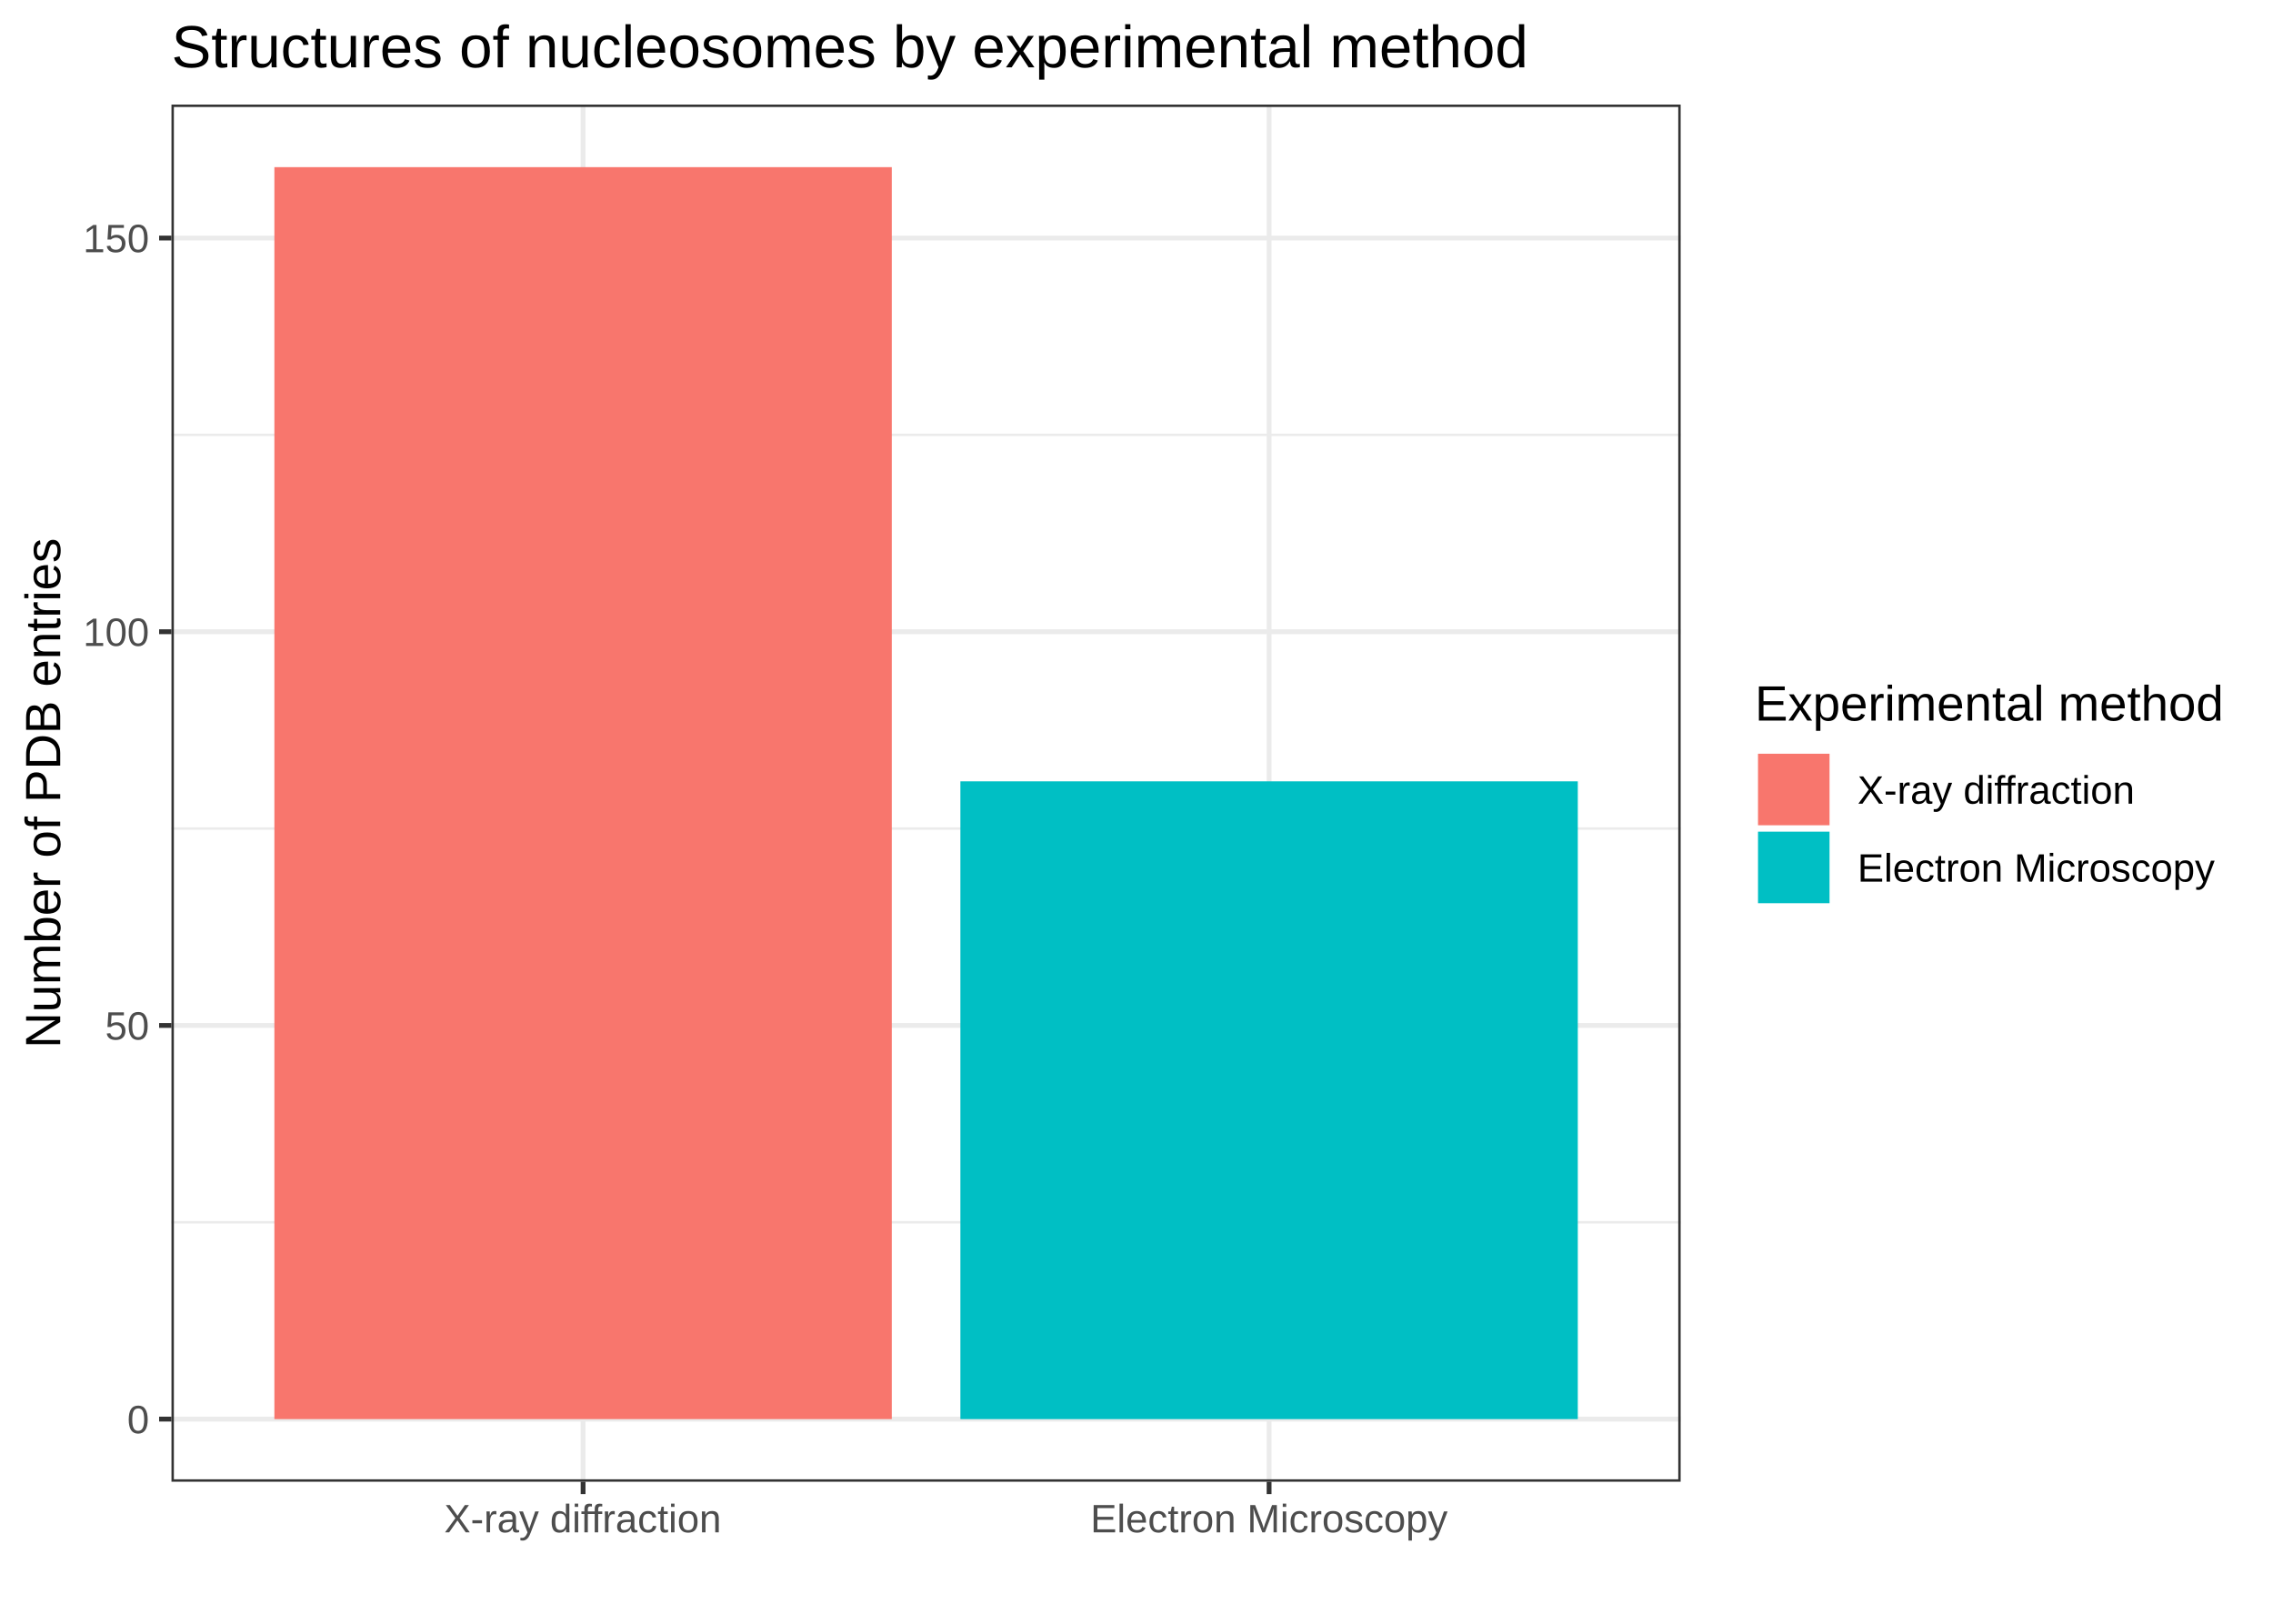
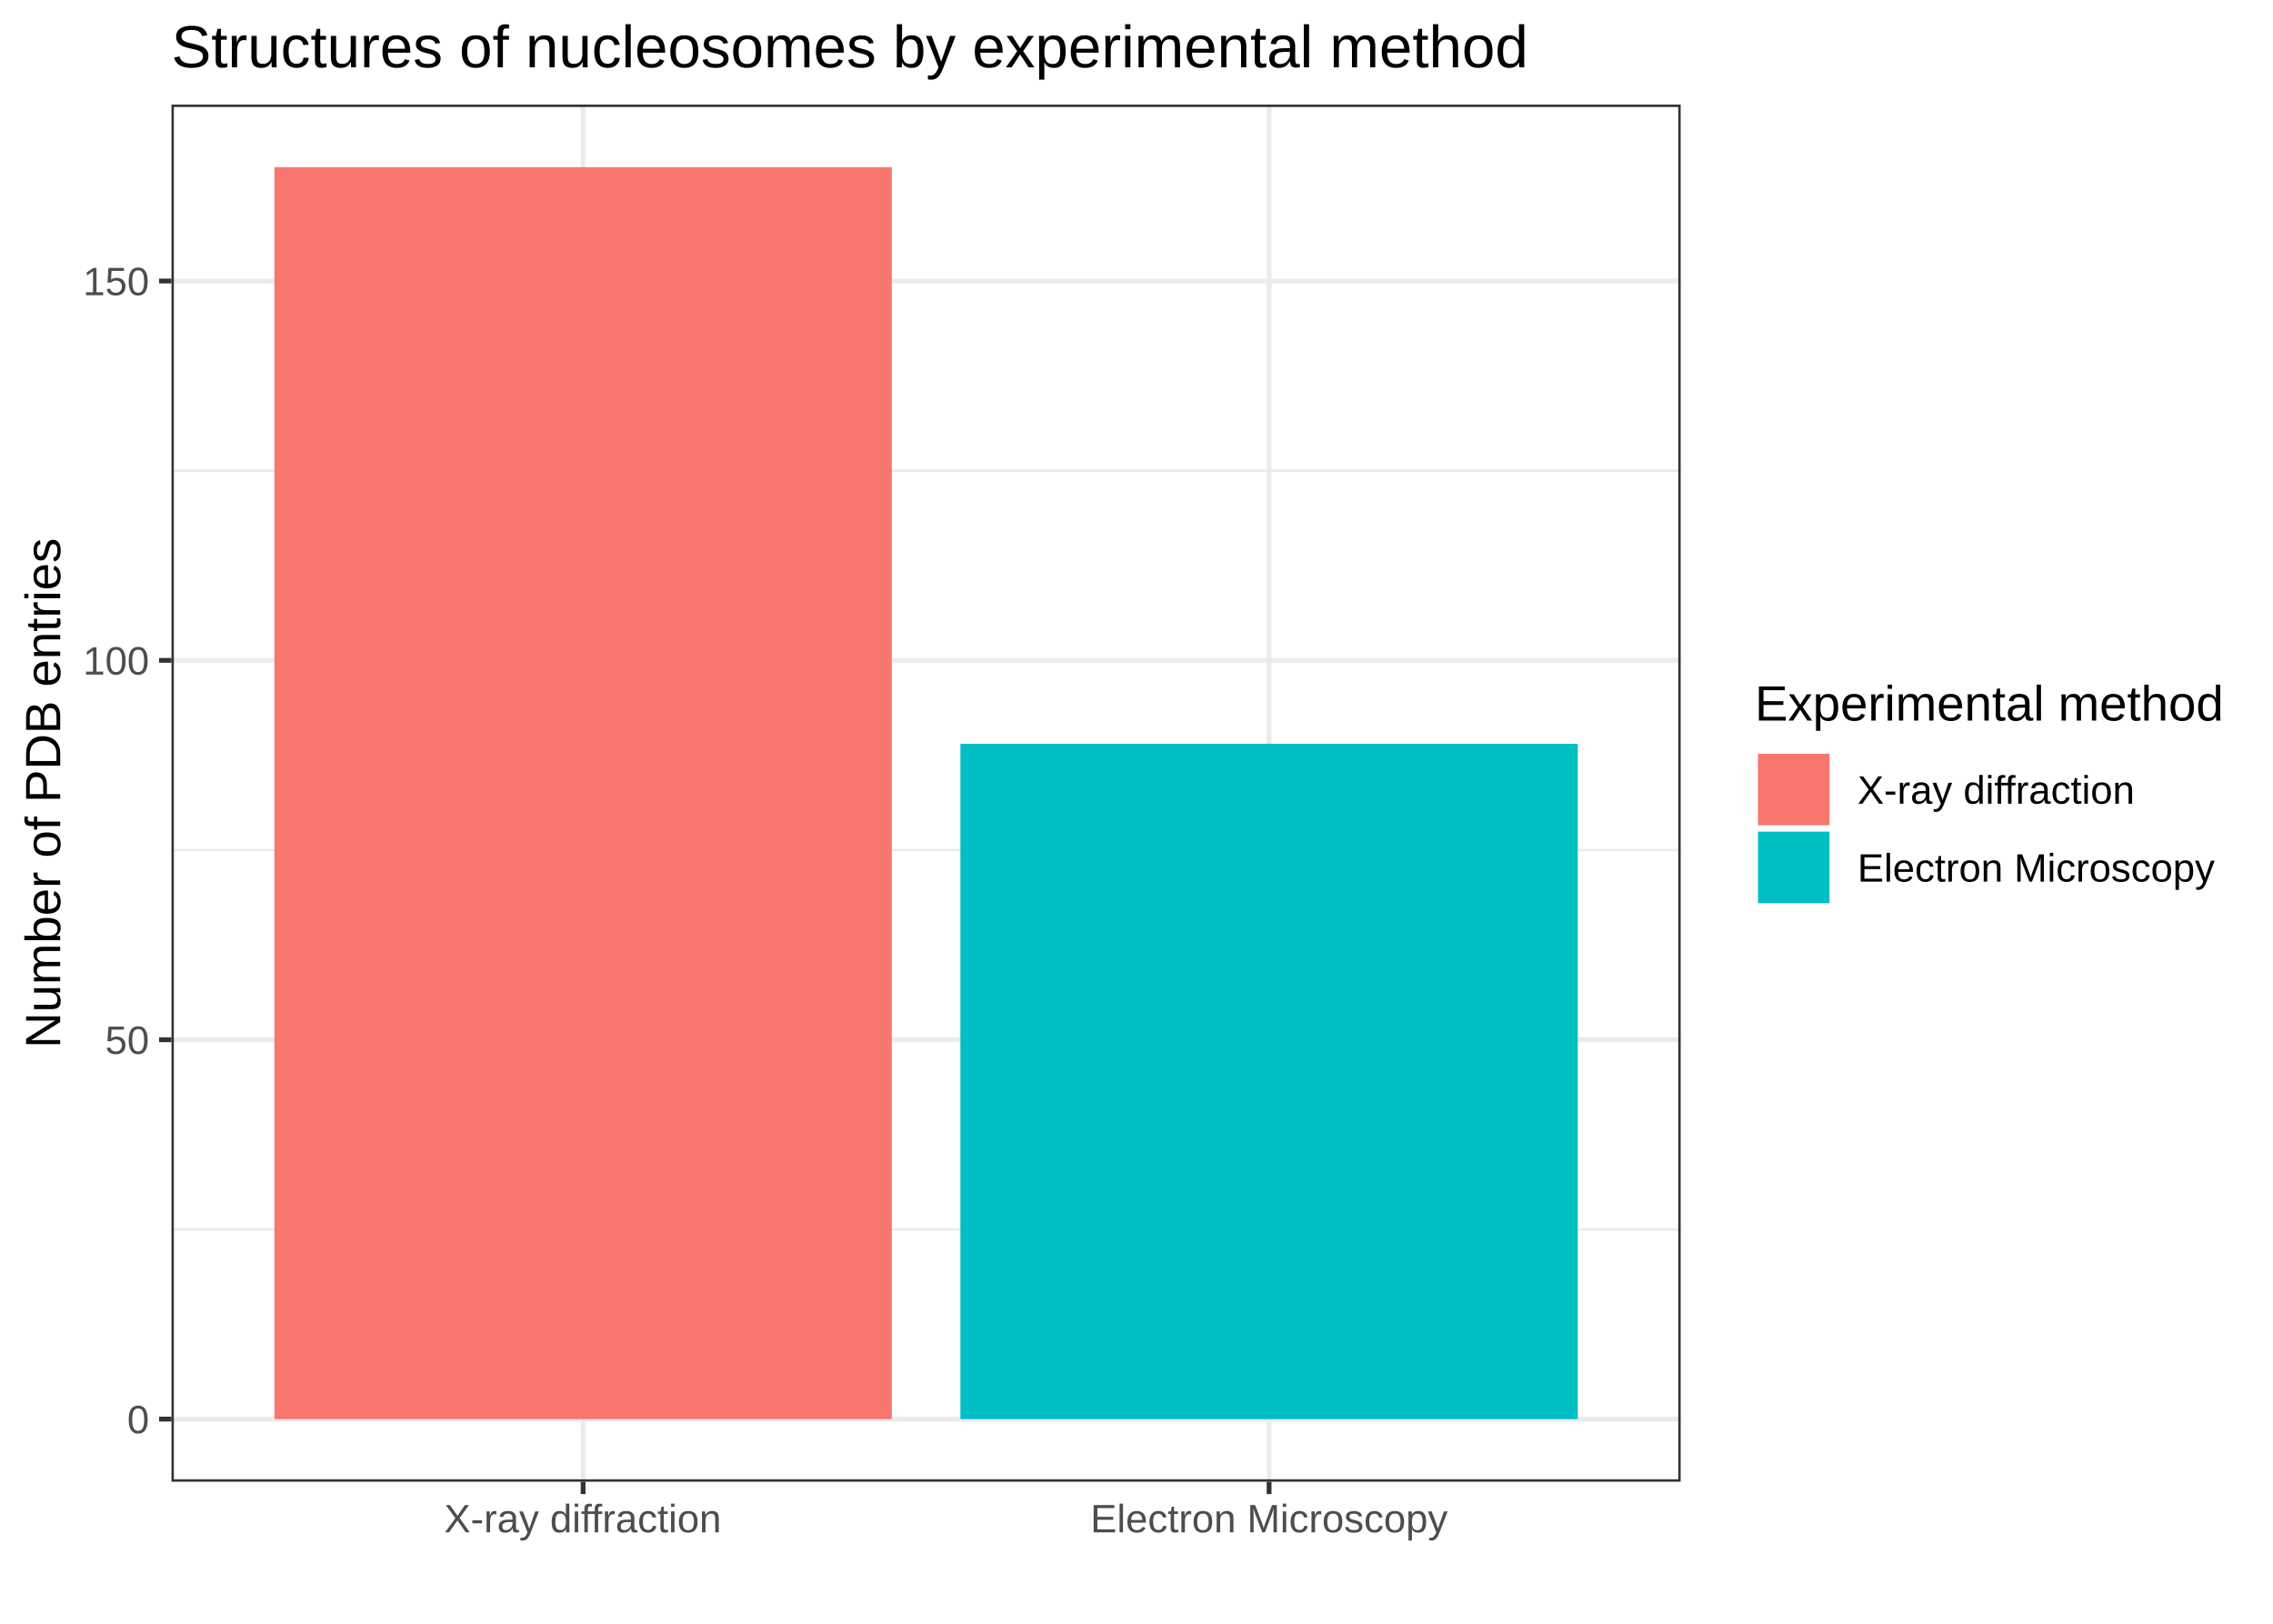
<svg xmlns="http://www.w3.org/2000/svg" viewBox="0 0 504.00 360.00">
  <defs>
    <style type="text/css">
    line, polyline, polygon, path, rect, circle {
      fill: none;
      stroke: #000000;
      stroke-linecap: round;
      stroke-linejoin: round;
      stroke-miterlimit: 10.00;
    }
  </style>
  </defs>
  <rect width="100%" height="100%" style="stroke: none; fill: #FFFFFF;" />
-   <rect x="0.00" y="0.00" width="504.00" height="360.00" style="stroke-width: 1.07; stroke: #FFFFFF; fill: #FFFFFF;" />
+   <rect x="0" y="0" width="504.00" height="360.00" style="stroke-width: 1.07; stroke: #FFFFFF; fill: #FFFFFF;" />
  <defs>
    <clipPath id="cpMzguMDJ8MzcyLjY2fDMyOC41MXwyMy4xOQ==">
      <rect x="38.02" y="23.19" width="334.64" height="305.32" />
    </clipPath>
  </defs>
  <rect x="38.02" y="23.19" width="334.64" height="305.32" style="stroke-width: 1.07; stroke: none; fill: #FFFFFF;" clip-path="url(#cpMzguMDJ8MzcyLjY2fDMyOC41MXwyMy4xOQ==)" />
-   <polyline points="38.02,270.99 372.66,270.99 " style="stroke-width: 0.53; stroke: #EBEBEB; stroke-linecap: butt;" clip-path="url(#cpMzguMDJ8MzcyLjY2fDMyOC41MXwyMy4xOQ==)" />
-   <polyline points="38.02,183.70 372.66,183.70 " style="stroke-width: 0.53; stroke: #EBEBEB; stroke-linecap: butt;" clip-path="url(#cpMzguMDJ8MzcyLjY2fDMyOC41MXwyMy4xOQ==)" />
-   <polyline points="38.02,96.42 372.66,96.42 " style="stroke-width: 0.53; stroke: #EBEBEB; stroke-linecap: butt;" clip-path="url(#cpMzguMDJ8MzcyLjY2fDMyOC41MXwyMy4xOQ==)" />
+   <polyline points="38.02,272.58 372.66,272.58 " style="stroke-width: 0.53; stroke: #EBEBEB; stroke-linecap: butt;" clip-path="url(#cpMzguMDJ8MzcyLjY2fDMyOC41MXwyMy4xOQ==)" />
+   <polyline points="38.02,188.46 372.66,188.46 " style="stroke-width: 0.53; stroke: #EBEBEB; stroke-linecap: butt;" clip-path="url(#cpMzguMDJ8MzcyLjY2fDMyOC41MXwyMy4xOQ==)" />
+   <polyline points="38.02,104.35 372.66,104.35 " style="stroke-width: 0.53; stroke: #EBEBEB; stroke-linecap: butt;" clip-path="url(#cpMzguMDJ8MzcyLjY2fDMyOC41MXwyMy4xOQ==)" />
  <polyline points="38.02,314.63 372.66,314.63 " style="stroke-width: 1.07; stroke: #EBEBEB; stroke-linecap: butt;" clip-path="url(#cpMzguMDJ8MzcyLjY2fDMyOC41MXwyMy4xOQ==)" />
-   <polyline points="38.02,227.35 372.66,227.35 " style="stroke-width: 1.07; stroke: #EBEBEB; stroke-linecap: butt;" clip-path="url(#cpMzguMDJ8MzcyLjY2fDMyOC41MXwyMy4xOQ==)" />
-   <polyline points="38.02,140.06 372.66,140.06 " style="stroke-width: 1.07; stroke: #EBEBEB; stroke-linecap: butt;" clip-path="url(#cpMzguMDJ8MzcyLjY2fDMyOC41MXwyMy4xOQ==)" />
-   <polyline points="38.02,52.78 372.66,52.78 " style="stroke-width: 1.07; stroke: #EBEBEB; stroke-linecap: butt;" clip-path="url(#cpMzguMDJ8MzcyLjY2fDMyOC41MXwyMy4xOQ==)" />
+   <polyline points="38.02,230.52 372.66,230.52 " style="stroke-width: 1.07; stroke: #EBEBEB; stroke-linecap: butt;" clip-path="url(#cpMzguMDJ8MzcyLjY2fDMyOC41MXwyMy4xOQ==)" />
+   <polyline points="38.02,146.41 372.66,146.41 " style="stroke-width: 1.07; stroke: #EBEBEB; stroke-linecap: butt;" clip-path="url(#cpMzguMDJ8MzcyLjY2fDMyOC41MXwyMy4xOQ==)" />
+   <polyline points="38.02,62.30 372.66,62.30 " style="stroke-width: 1.07; stroke: #EBEBEB; stroke-linecap: butt;" clip-path="url(#cpMzguMDJ8MzcyLjY2fDMyOC41MXwyMy4xOQ==)" />
  <polyline points="129.29,328.51 129.29,23.19 " style="stroke-width: 1.07; stroke: #EBEBEB; stroke-linecap: butt;" clip-path="url(#cpMzguMDJ8MzcyLjY2fDMyOC41MXwyMy4xOQ==)" />
  <polyline points="281.40,328.51 281.40,23.19 " style="stroke-width: 1.07; stroke: #EBEBEB; stroke-linecap: butt;" clip-path="url(#cpMzguMDJ8MzcyLjY2fDMyOC41MXwyMy4xOQ==)" />
  <rect x="60.84" y="37.06" width="136.90" height="277.57" style="stroke-width: 1.07; stroke: none; stroke-linecap: square; stroke-linejoin: miter; fill: #F8766D;" clip-path="url(#cpMzguMDJ8MzcyLjY2fDMyOC41MXwyMy4xOQ==)" />
-   <rect x="212.95" y="173.23" width="136.90" height="141.40" style="stroke-width: 1.07; stroke: none; stroke-linecap: square; stroke-linejoin: miter; fill: #00BFC4;" clip-path="url(#cpMzguMDJ8MzcyLjY2fDMyOC41MXwyMy4xOQ==)" />
+   <rect x="212.95" y="164.91" width="136.90" height="149.72" style="stroke-width: 1.07; stroke: none; stroke-linecap: square; stroke-linejoin: miter; fill: #00BFC4;" clip-path="url(#cpMzguMDJ8MzcyLjY2fDMyOC41MXwyMy4xOQ==)" />
  <rect x="38.02" y="23.19" width="334.64" height="305.32" style="stroke-width: 1.07; stroke: #333333;" clip-path="url(#cpMzguMDJ8MzcyLjY2fDMyOC41MXwyMy4xOQ==)" />
  <defs>
    <clipPath id="cpMC4wMHw1MDQuMDB8MzYwLjAwfDAuMDA=">
      <rect x="0.00" y="0.00" width="504.00" height="360.00" />
    </clipPath>
  </defs>
  <g clip-path="url(#cpMC4wMHw1MDQuMDB8MzYwLjAwfDAuMDA=)">
    <text x="28.20" y="317.78" style="font-size: 8.80px; fill: #4D4D4D; font-family: Arial;" textLength="4.89px" lengthAdjust="spacingAndGlyphs">0</text>
  </g>
  <g clip-path="url(#cpMC4wMHw1MDQuMDB8MzYwLjAwfDAuMDA=)">
-     <text x="23.30" y="230.50" style="font-size: 8.80px; fill: #4D4D4D; font-family: Arial;" textLength="9.79px" lengthAdjust="spacingAndGlyphs">50</text>
+     <text x="23.30" y="233.67" style="font-size: 8.80px; fill: #4D4D4D; font-family: Arial;" textLength="9.79px" lengthAdjust="spacingAndGlyphs">50</text>
  </g>
  <g clip-path="url(#cpMC4wMHw1MDQuMDB8MzYwLjAwfDAuMDA=)">
-     <text x="18.41" y="143.21" style="font-size: 8.80px; fill: #4D4D4D; font-family: Arial;" textLength="14.68px" lengthAdjust="spacingAndGlyphs">100</text>
+     <text x="18.41" y="149.56" style="font-size: 8.80px; fill: #4D4D4D; font-family: Arial;" textLength="14.68px" lengthAdjust="spacingAndGlyphs">100</text>
  </g>
  <g clip-path="url(#cpMC4wMHw1MDQuMDB8MzYwLjAwfDAuMDA=)">
-     <text x="18.41" y="55.92" style="font-size: 8.80px; fill: #4D4D4D; font-family: Arial;" textLength="14.68px" lengthAdjust="spacingAndGlyphs">150</text>
+     <text x="18.41" y="65.45" style="font-size: 8.80px; fill: #4D4D4D; font-family: Arial;" textLength="14.68px" lengthAdjust="spacingAndGlyphs">150</text>
  </g>
  <polyline points="35.28,314.63 38.02,314.63 " style="stroke-width: 1.07; stroke: #333333; stroke-linecap: butt;" clip-path="url(#cpMC4wMHw1MDQuMDB8MzYwLjAwfDAuMDA=)" />
-   <polyline points="35.28,227.35 38.02,227.35 " style="stroke-width: 1.07; stroke: #333333; stroke-linecap: butt;" clip-path="url(#cpMC4wMHw1MDQuMDB8MzYwLjAwfDAuMDA=)" />
-   <polyline points="35.28,140.06 38.02,140.06 " style="stroke-width: 1.07; stroke: #333333; stroke-linecap: butt;" clip-path="url(#cpMC4wMHw1MDQuMDB8MzYwLjAwfDAuMDA=)" />
-   <polyline points="35.28,52.78 38.02,52.78 " style="stroke-width: 1.07; stroke: #333333; stroke-linecap: butt;" clip-path="url(#cpMC4wMHw1MDQuMDB8MzYwLjAwfDAuMDA=)" />
+   <polyline points="35.28,230.52 38.02,230.52 " style="stroke-width: 1.07; stroke: #333333; stroke-linecap: butt;" clip-path="url(#cpMC4wMHw1MDQuMDB8MzYwLjAwfDAuMDA=)" />
+   <polyline points="35.28,146.41 38.02,146.41 " style="stroke-width: 1.07; stroke: #333333; stroke-linecap: butt;" clip-path="url(#cpMC4wMHw1MDQuMDB8MzYwLjAwfDAuMDA=)" />
+   <polyline points="35.28,62.30 38.02,62.30 " style="stroke-width: 1.07; stroke: #333333; stroke-linecap: butt;" clip-path="url(#cpMC4wMHw1MDQuMDB8MzYwLjAwfDAuMDA=)" />
  <polyline points="129.29,331.25 129.29,328.51 " style="stroke-width: 1.07; stroke: #333333; stroke-linecap: butt;" clip-path="url(#cpMC4wMHw1MDQuMDB8MzYwLjAwfDAuMDA=)" />
  <polyline points="281.40,331.25 281.40,328.51 " style="stroke-width: 1.07; stroke: #333333; stroke-linecap: butt;" clip-path="url(#cpMC4wMHw1MDQuMDB8MzYwLjAwfDAuMDA=)" />
  <g clip-path="url(#cpMC4wMHw1MDQuMDB8MzYwLjAwfDAuMDA=)">
    <text x="98.48" y="339.74" style="font-size: 8.80px; fill: #4D4D4D; font-family: Arial;" textLength="61.62px" lengthAdjust="spacingAndGlyphs">X-ray diffraction</text>
  </g>
  <g clip-path="url(#cpMC4wMHw1MDQuMDB8MzYwLjAwfDAuMDA=)">
    <text x="241.78" y="339.74" style="font-size: 8.80px; fill: #4D4D4D; font-family: Arial;" textLength="79.23px" lengthAdjust="spacingAndGlyphs">Electron Microscopy</text>
  </g>
  <g clip-path="url(#cpMC4wMHw1MDQuMDB8MzYwLjAwfDAuMDA=)">
    <text transform="translate(13.35,232.40) rotate(-90)" style="font-size: 11.00px; font-family: Arial;" textLength="113.10px" lengthAdjust="spacingAndGlyphs">Number of PDB entries</text>
  </g>
  <rect x="383.62" y="145.25" width="114.90" height="61.19" style="stroke-width: 1.07; stroke: none; fill: #FFFFFF;" clip-path="url(#cpMC4wMHw1MDQuMDB8MzYwLjAwfDAuMDA=)" />
  <g clip-path="url(#cpMC4wMHw1MDQuMDB8MzYwLjAwfDAuMDA=)">
    <text x="389.10" y="159.76" style="font-size: 11.00px; font-family: Arial;" textLength="103.94px" lengthAdjust="spacingAndGlyphs">Experimental method</text>
  </g>
  <rect x="389.10" y="166.40" width="17.28" height="17.28" style="stroke-width: 1.07; stroke: none; fill: #FFFFFF;" clip-path="url(#cpMC4wMHw1MDQuMDB8MzYwLjAwfDAuMDA=)" />
  <rect x="389.81" y="167.11" width="15.86" height="15.86" style="stroke-width: 1.07; stroke: none; stroke-linecap: square; stroke-linejoin: miter; fill: #F8766D;" clip-path="url(#cpMC4wMHw1MDQuMDB8MzYwLjAwfDAuMDA=)" />
  <rect x="389.10" y="183.68" width="17.28" height="17.28" style="stroke-width: 1.07; stroke: none; fill: #FFFFFF;" clip-path="url(#cpMC4wMHw1MDQuMDB8MzYwLjAwfDAuMDA=)" />
  <rect x="389.81" y="184.39" width="15.86" height="15.86" style="stroke-width: 1.07; stroke: none; stroke-linecap: square; stroke-linejoin: miter; fill: #00BFC4;" clip-path="url(#cpMC4wMHw1MDQuMDB8MzYwLjAwfDAuMDA=)" />
  <g clip-path="url(#cpMC4wMHw1MDQuMDB8MzYwLjAwfDAuMDA=)">
    <text x="411.86" y="178.19" style="font-size: 8.80px; font-family: Arial;" textLength="61.62px" lengthAdjust="spacingAndGlyphs">X-ray diffraction</text>
  </g>
  <g clip-path="url(#cpMC4wMHw1MDQuMDB8MzYwLjAwfDAuMDA=)">
    <text x="411.86" y="195.47" style="font-size: 8.80px; font-family: Arial;" textLength="79.23px" lengthAdjust="spacingAndGlyphs">Electron Microscopy</text>
  </g>
  <g clip-path="url(#cpMC4wMHw1MDQuMDB8MzYwLjAwfDAuMDA=)">
    <text x="38.02" y="14.93" style="font-size: 13.20px; font-family: Arial;" textLength="300.82px" lengthAdjust="spacingAndGlyphs">Structures of nucleosomes by experimental method</text>
  </g>
</svg>
